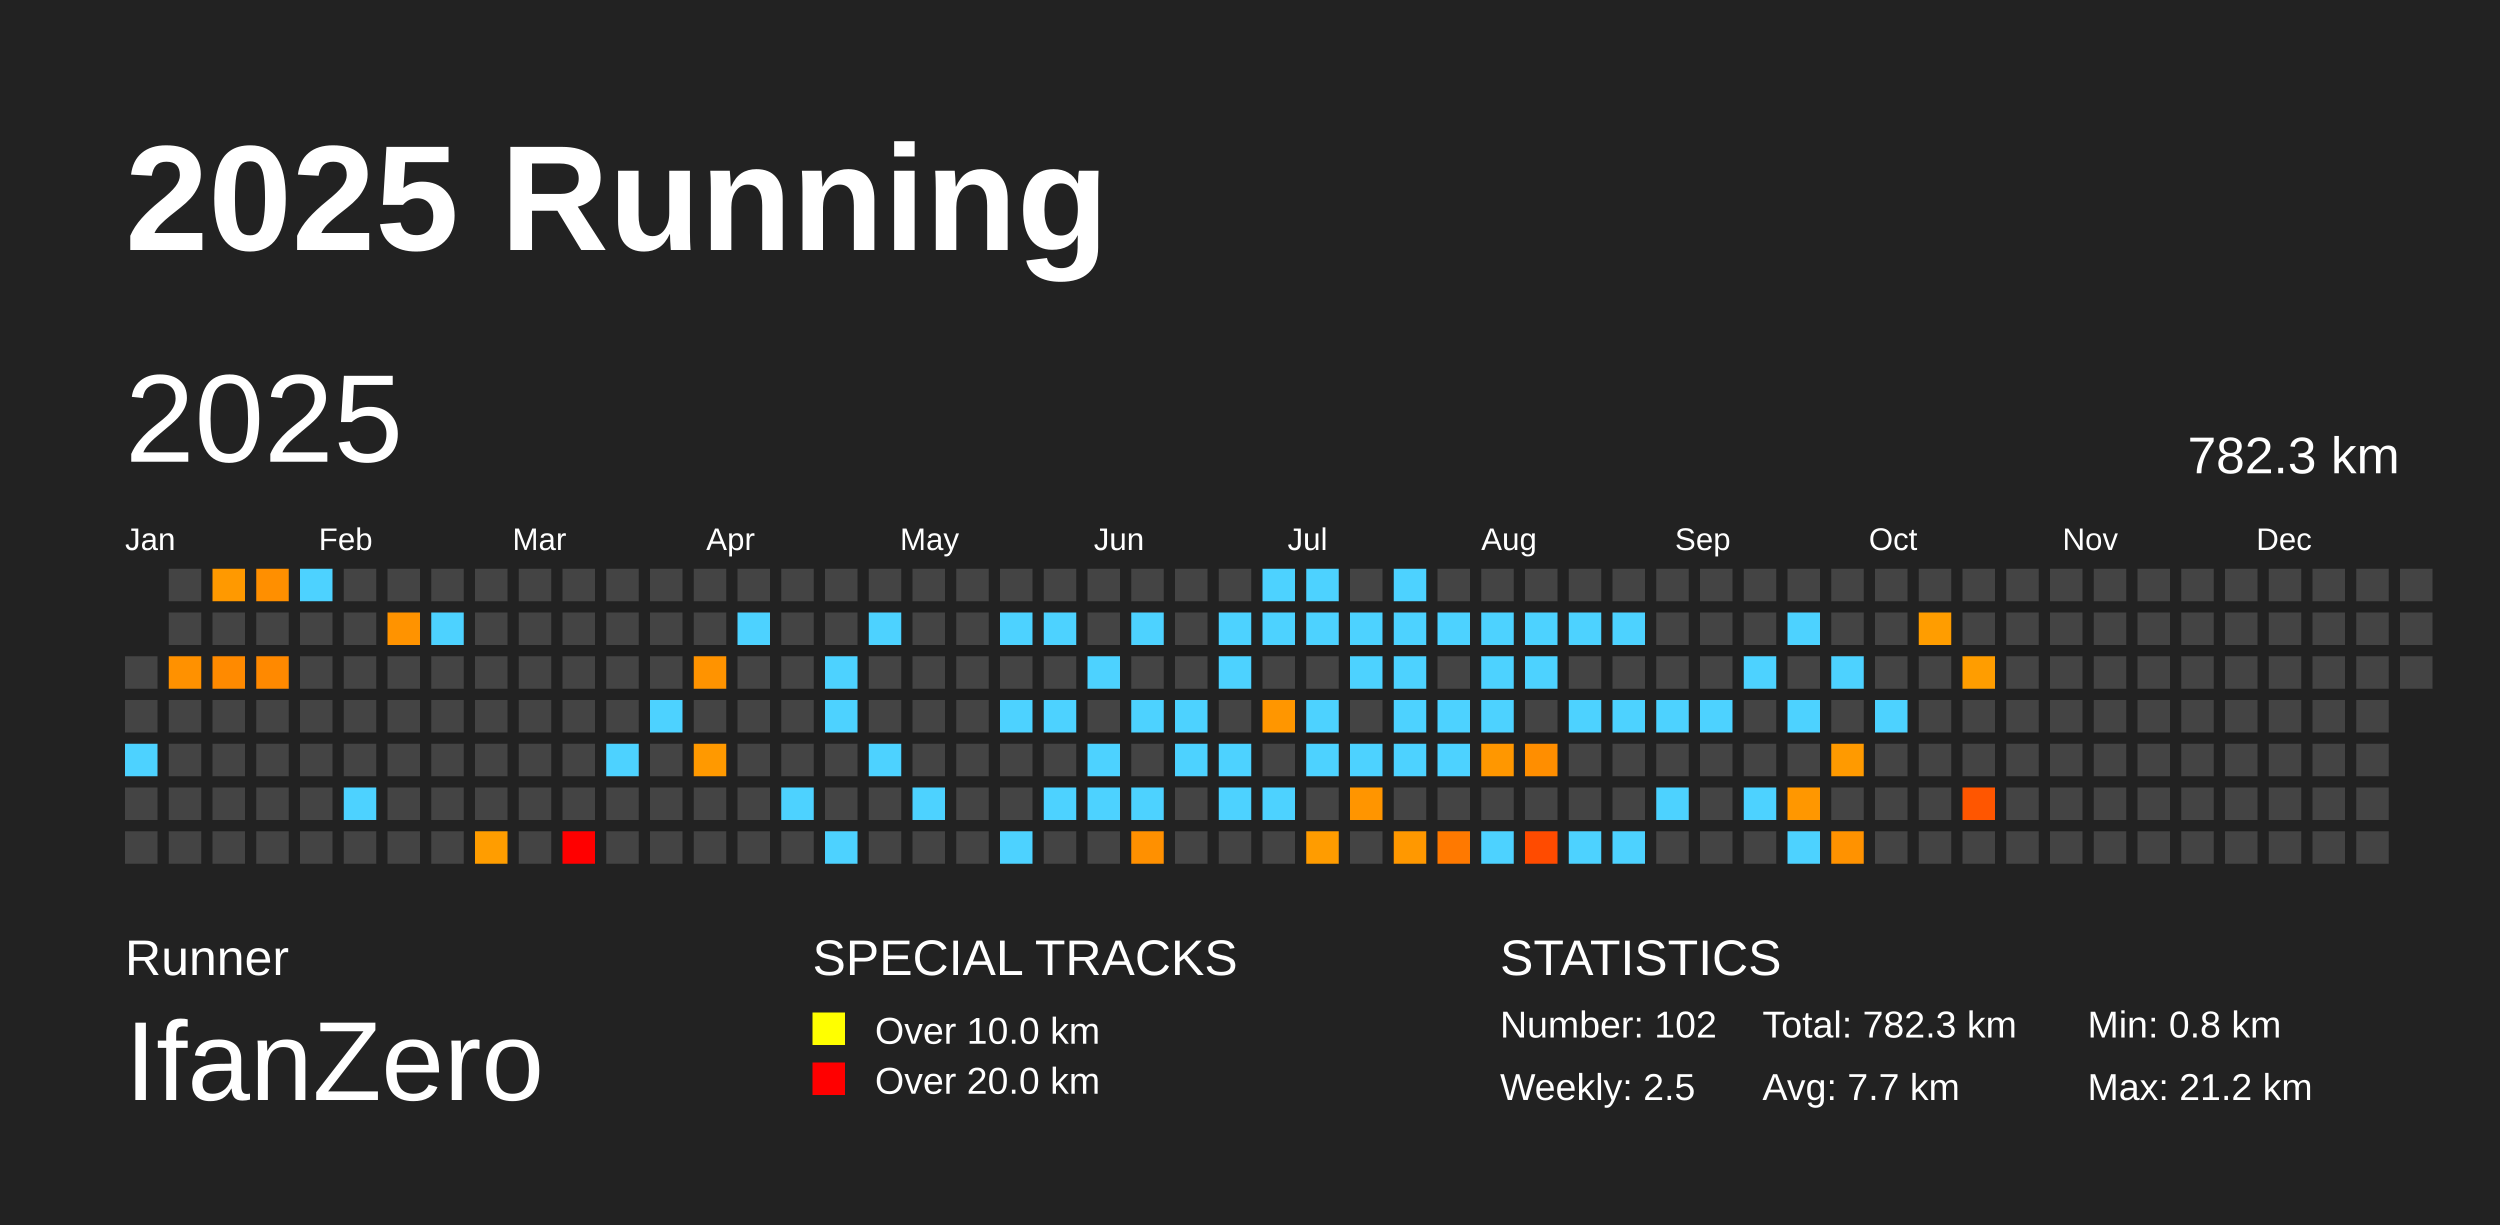
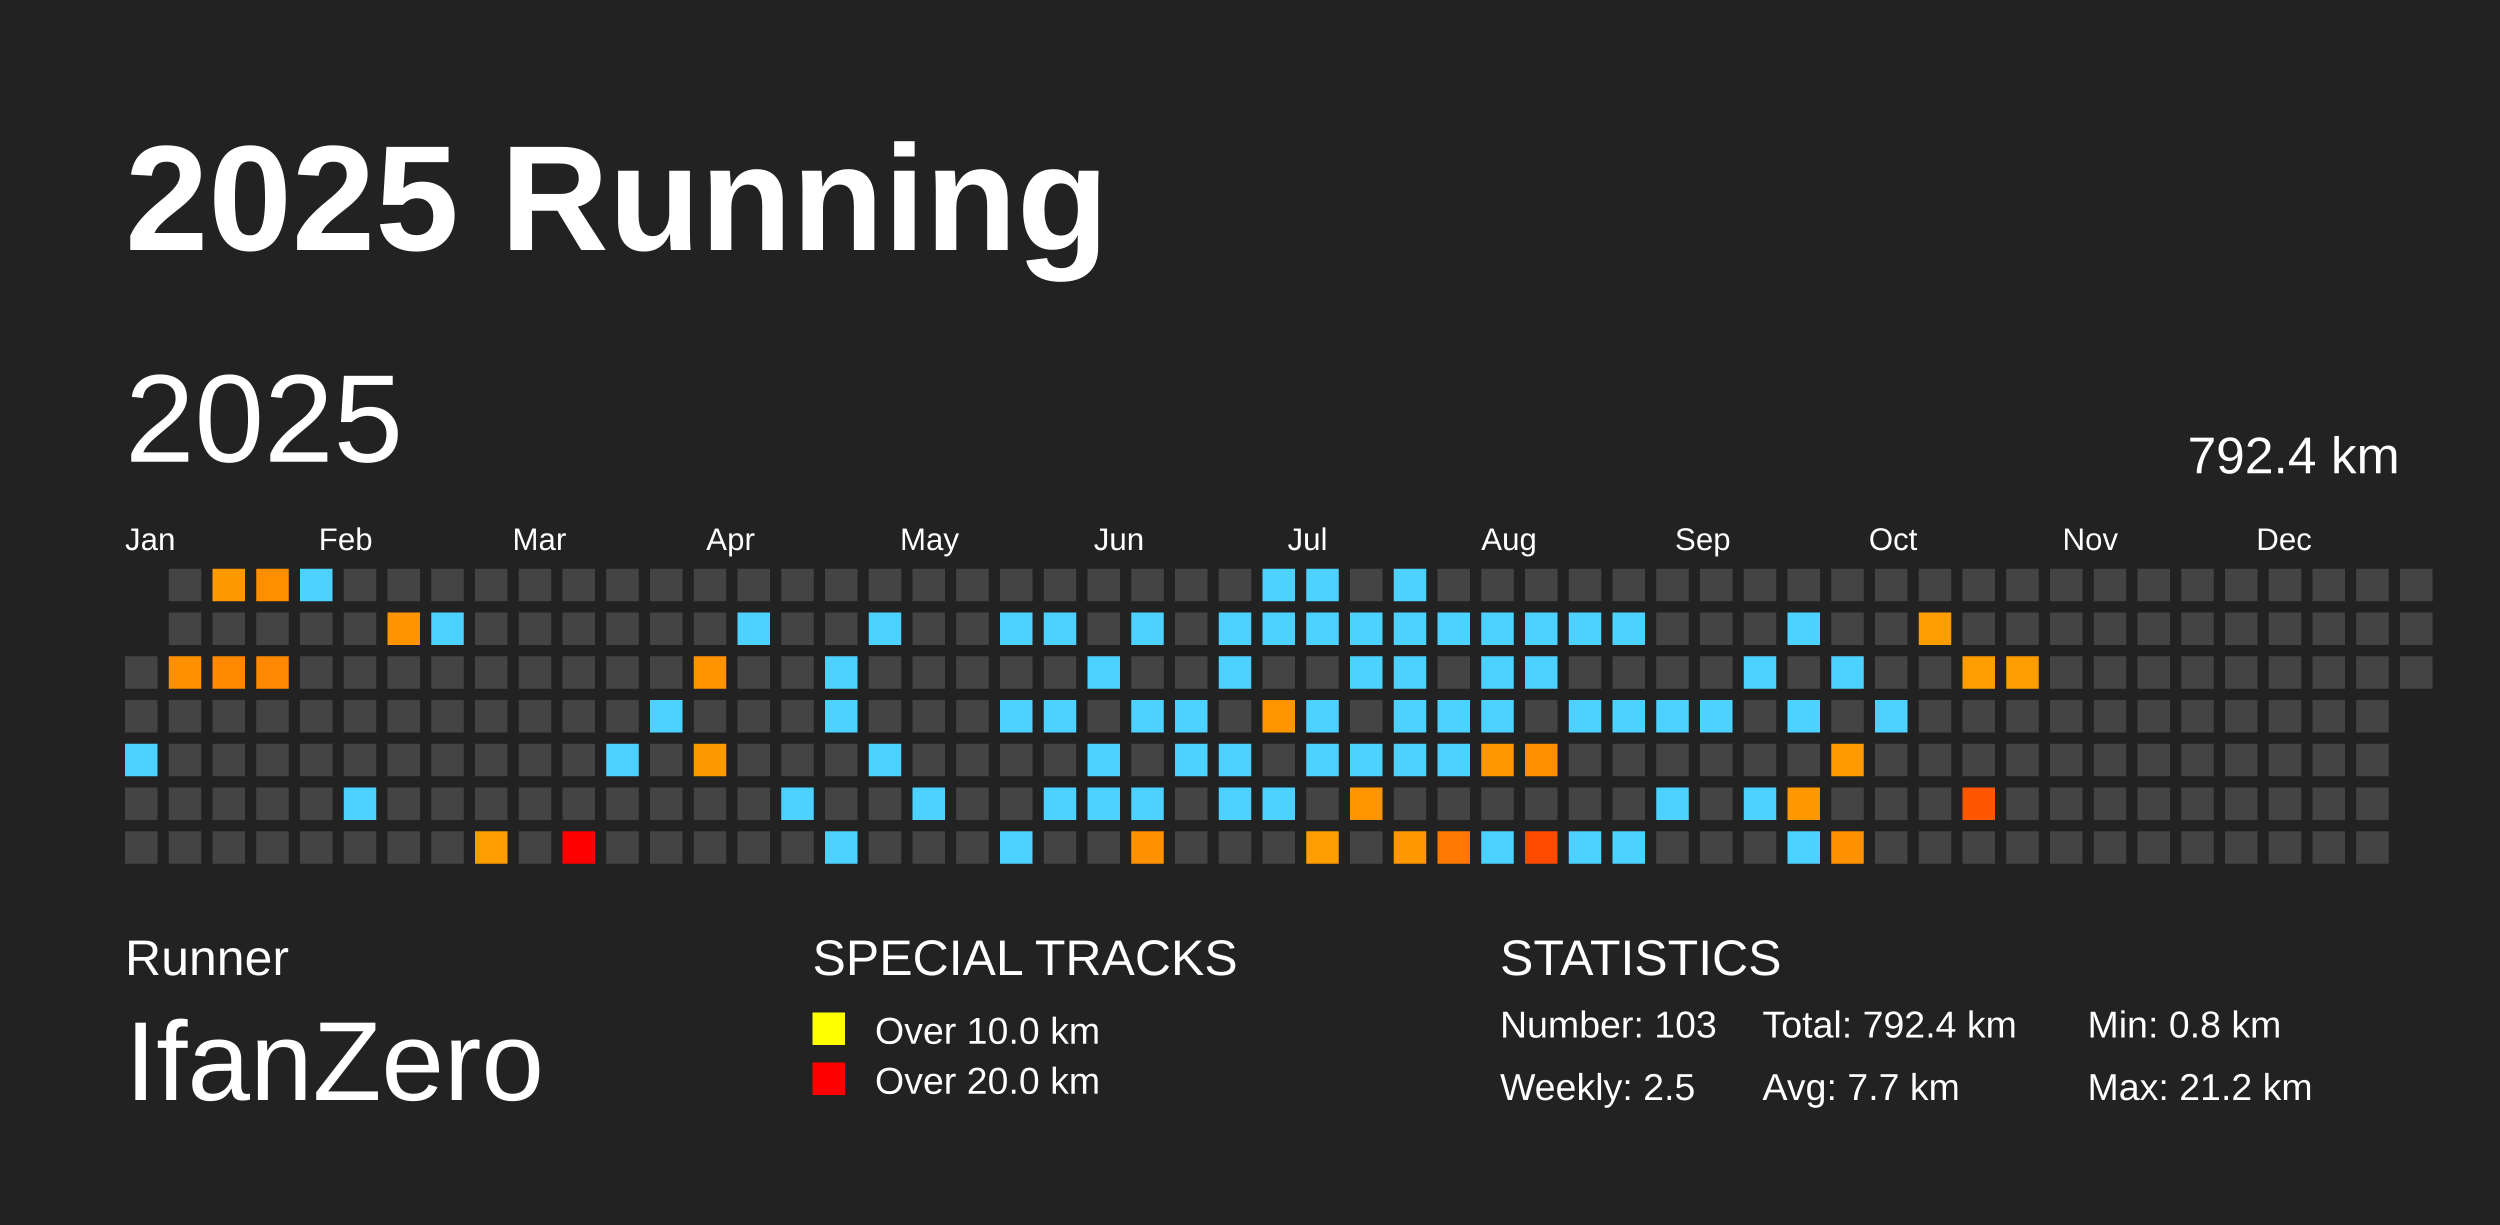
<svg xmlns="http://www.w3.org/2000/svg" baseProfile="full" height="98mm" version="1.1" viewBox="0,0,200,98" width="200mm">
  <defs />
  <rect fill="#222222" height="98" width="200" x="0" y="0" />
  <text fill="#FFFFFF" style="font-size:12px; font-family:Arial; font-weight:bold;" x="10" y="20">2025 Running</text>
  <text fill="#FFFFFF" style="font-size:4px; font-family:Arial" x="10" y="78">Runner</text>
  <text fill="#FFFFFF" style="font-size:9px; font-family:Arial" x="10" y="88">IfanZero</text>
  <text fill="#FFFFFF" style="font-size:4px; font-family:Arial" x="65" y="78">SPECIAL TRACKS</text>
  <rect fill="yellow" height="2.6" width="2.6" x="65" y="81" />
  <text fill="#FFFFFF" style="font-size:3px; font-family:Arial" x="70" y="83.5">Over 10.0 km</text>
  <rect fill="red" height="2.6" width="2.6" x="65" y="85" />
  <text fill="#FFFFFF" style="font-size:3px; font-family:Arial" x="70" y="87.5">Over 20.0 km</text>
  <text fill="#FFFFFF" style="font-size:4px; font-family:Arial" x="120" y="78">STATISTICS</text>
-   <text fill="#FFFFFF" style="font-size:3px; font-family:Arial" x="120" y="83">Number: 102</text>
+   <text fill="#FFFFFF" style="font-size:3px; font-family:Arial" x="120" y="83">Number: 103</text>
  <text fill="#FFFFFF" style="font-size:3px; font-family:Arial" x="120" y="88">Weekly: 2.5</text>
-   <text fill="#FFFFFF" style="font-size:3px; font-family:Arial" x="141" y="83">Total: 782.3 km</text>
+   <text fill="#FFFFFF" style="font-size:3px; font-family:Arial" x="141" y="83">Total: 792.4 km</text>
  <text fill="#FFFFFF" style="font-size:3px; font-family:Arial" x="141" y="88">Avg: 7.7 km</text>
  <text fill="#FFFFFF" style="font-size:3px; font-family:Arial" x="167" y="83">Min: 0.8 km</text>
  <text fill="#FFFFFF" style="font-size:3px; font-family:Arial" x="167" y="88">Max: 21.2 km</text>
  <text dominant-baseline="hanging" fill="#FFFFFF" style="font-size:10.0px; font-family:Arial;" x="10" y="30">2025</text>
-   <text dominant-baseline="hanging" fill="#FFFFFF" style="font-size:4.125px; font-family:Arial;" x="175" y="35">782.3 km</text>
+   <text dominant-baseline="hanging" fill="#FFFFFF" style="font-size:4.125px; font-family:Arial;" x="175" y="35">792.4 km</text>
  <text fill="#FFFFFF" style="font-size:2.5px; font-family:Arial" x="10.0" y="44">Jan</text>
  <text fill="#FFFFFF" style="font-size:2.5px; font-family:Arial" x="25.5" y="44">Feb</text>
  <text fill="#FFFFFF" style="font-size:2.5px; font-family:Arial" x="41.0" y="44">Mar</text>
  <text fill="#FFFFFF" style="font-size:2.5px; font-family:Arial" x="56.5" y="44">Apr</text>
  <text fill="#FFFFFF" style="font-size:2.5px; font-family:Arial" x="72.0" y="44">May</text>
  <text fill="#FFFFFF" style="font-size:2.5px; font-family:Arial" x="87.5" y="44">Jun</text>
  <text fill="#FFFFFF" style="font-size:2.5px; font-family:Arial" x="103.0" y="44">Jul</text>
  <text fill="#FFFFFF" style="font-size:2.5px; font-family:Arial" x="118.5" y="44">Aug</text>
  <text fill="#FFFFFF" style="font-size:2.5px; font-family:Arial" x="134.0" y="44">Sep</text>
  <text fill="#FFFFFF" style="font-size:2.5px; font-family:Arial" x="149.5" y="44">Oct</text>
  <text fill="#FFFFFF" style="font-size:2.5px; font-family:Arial" x="165.0" y="44">Nov</text>
  <text fill="#FFFFFF" style="font-size:2.5px; font-family:Arial" x="180.5" y="44">Dec</text>
  <rect fill="#444444" height="2.6" width="2.6" x="10.0" y="52.5" />
  <rect fill="#444444" height="2.6" width="2.6" x="10.0" y="56.0" />
  <rect fill="#4dd2ff" height="2.6" width="2.6" x="10.0" y="59.5" />
  <rect fill="#444444" height="2.6" width="2.6" x="10.0" y="63.0" />
  <rect fill="#444444" height="2.6" width="2.6" x="10.0" y="66.5" />
  <rect fill="#444444" height="2.6" width="2.6" x="13.5" y="45.5" />
  <rect fill="#444444" height="2.6" width="2.6" x="13.5" y="49.0" />
  <rect fill="#ff9100" height="2.6" width="2.6" x="13.5" y="52.5" />
  <rect fill="#444444" height="2.6" width="2.6" x="13.5" y="56.0" />
  <rect fill="#444444" height="2.6" width="2.6" x="13.5" y="59.5" />
  <rect fill="#444444" height="2.6" width="2.6" x="13.5" y="63.0" />
  <rect fill="#444444" height="2.6" width="2.6" x="13.5" y="66.5" />
  <rect fill="#ff9900" height="2.6" width="2.6" x="17.0" y="45.5" />
  <rect fill="#444444" height="2.6" width="2.6" x="17.0" y="49.0" />
  <rect fill="#ff8a00" height="2.6" width="2.6" x="17.0" y="52.5" />
  <rect fill="#444444" height="2.6" width="2.6" x="17.0" y="56.0" />
  <rect fill="#444444" height="2.6" width="2.6" x="17.0" y="59.5" />
  <rect fill="#444444" height="2.6" width="2.6" x="17.0" y="63.0" />
  <rect fill="#444444" height="2.6" width="2.6" x="17.0" y="66.5" />
  <rect fill="#ff8f00" height="2.6" width="2.6" x="20.5" y="45.5" />
  <rect fill="#444444" height="2.6" width="2.6" x="20.5" y="49.0" />
  <rect fill="#ff8900" height="2.6" width="2.6" x="20.5" y="52.5" />
  <rect fill="#444444" height="2.6" width="2.6" x="20.5" y="56.0" />
  <rect fill="#444444" height="2.6" width="2.6" x="20.5" y="59.5" />
  <rect fill="#444444" height="2.6" width="2.6" x="20.5" y="63.0" />
  <rect fill="#444444" height="2.6" width="2.6" x="20.5" y="66.5" />
  <rect fill="#4dd2ff" height="2.6" width="2.6" x="24.0" y="45.5" />
  <rect fill="#444444" height="2.6" width="2.6" x="24.0" y="49.0" />
  <rect fill="#444444" height="2.6" width="2.6" x="24.0" y="52.5" />
  <rect fill="#444444" height="2.6" width="2.6" x="24.0" y="56.0" />
  <rect fill="#444444" height="2.6" width="2.6" x="24.0" y="59.5" />
  <rect fill="#444444" height="2.6" width="2.6" x="24.0" y="63.0" />
  <rect fill="#444444" height="2.6" width="2.6" x="24.0" y="66.5" />
  <rect fill="#444444" height="2.6" width="2.6" x="27.5" y="45.5" />
  <rect fill="#444444" height="2.6" width="2.6" x="27.5" y="49.0" />
  <rect fill="#444444" height="2.6" width="2.6" x="27.5" y="52.5" />
  <rect fill="#444444" height="2.6" width="2.6" x="27.5" y="56.0" />
  <rect fill="#444444" height="2.6" width="2.6" x="27.5" y="59.5" />
  <rect fill="#4dd2ff" height="2.6" width="2.6" x="27.5" y="63.0" />
  <rect fill="#444444" height="2.6" width="2.6" x="27.5" y="66.5" />
  <rect fill="#444444" height="2.6" width="2.6" x="31.0" y="45.5" />
  <rect fill="#ff9300" height="2.6" width="2.6" x="31.0" y="49.0" />
  <rect fill="#444444" height="2.6" width="2.6" x="31.0" y="52.5" />
  <rect fill="#444444" height="2.6" width="2.6" x="31.0" y="56.0" />
  <rect fill="#444444" height="2.6" width="2.6" x="31.0" y="59.5" />
  <rect fill="#444444" height="2.6" width="2.6" x="31.0" y="63.0" />
  <rect fill="#444444" height="2.6" width="2.6" x="31.0" y="66.5" />
  <rect fill="#444444" height="2.6" width="2.6" x="34.5" y="45.5" />
  <rect fill="#4dd2ff" height="2.6" width="2.6" x="34.5" y="49.0" />
  <rect fill="#444444" height="2.6" width="2.6" x="34.5" y="52.5" />
  <rect fill="#444444" height="2.6" width="2.6" x="34.5" y="56.0" />
  <rect fill="#444444" height="2.6" width="2.6" x="34.5" y="59.5" />
  <rect fill="#444444" height="2.6" width="2.6" x="34.5" y="63.0" />
  <rect fill="#444444" height="2.6" width="2.6" x="34.5" y="66.5" />
  <rect fill="#444444" height="2.6" width="2.6" x="38.0" y="45.5" />
  <rect fill="#444444" height="2.6" width="2.6" x="38.0" y="49.0" />
  <rect fill="#444444" height="2.6" width="2.6" x="38.0" y="52.5" />
  <rect fill="#444444" height="2.6" width="2.6" x="38.0" y="56.0" />
  <rect fill="#444444" height="2.6" width="2.6" x="38.0" y="59.5" />
  <rect fill="#444444" height="2.6" width="2.6" x="38.0" y="63.0" />
  <rect fill="#ff9d00" height="2.6" width="2.6" x="38.0" y="66.5" />
  <rect fill="#444444" height="2.6" width="2.6" x="41.5" y="45.5" />
  <rect fill="#444444" height="2.6" width="2.6" x="41.5" y="49.0" />
  <rect fill="#444444" height="2.6" width="2.6" x="41.5" y="52.5" />
  <rect fill="#444444" height="2.6" width="2.6" x="41.5" y="56.0" />
  <rect fill="#444444" height="2.6" width="2.6" x="41.5" y="59.5" />
  <rect fill="#444444" height="2.6" width="2.6" x="41.5" y="63.0" />
  <rect fill="#444444" height="2.6" width="2.6" x="41.5" y="66.5" />
  <rect fill="#444444" height="2.6" width="2.6" x="45.0" y="45.5" />
  <rect fill="#444444" height="2.6" width="2.6" x="45.0" y="49.0" />
  <rect fill="#444444" height="2.6" width="2.6" x="45.0" y="52.5" />
  <rect fill="#444444" height="2.6" width="2.6" x="45.0" y="56.0" />
  <rect fill="#444444" height="2.6" width="2.6" x="45.0" y="59.5" />
  <rect fill="#444444" height="2.6" width="2.6" x="45.0" y="63.0" />
  <rect fill="red" height="2.6" width="2.6" x="45.0" y="66.5" />
  <rect fill="#444444" height="2.6" width="2.6" x="48.5" y="45.5" />
  <rect fill="#444444" height="2.6" width="2.6" x="48.5" y="49.0" />
  <rect fill="#444444" height="2.6" width="2.6" x="48.5" y="52.5" />
  <rect fill="#444444" height="2.6" width="2.6" x="48.5" y="56.0" />
  <rect fill="#4dd2ff" height="2.6" width="2.6" x="48.5" y="59.5" />
  <rect fill="#444444" height="2.6" width="2.6" x="48.5" y="63.0" />
  <rect fill="#444444" height="2.6" width="2.6" x="48.5" y="66.5" />
  <rect fill="#444444" height="2.6" width="2.6" x="52.0" y="45.5" />
  <rect fill="#444444" height="2.6" width="2.6" x="52.0" y="49.0" />
  <rect fill="#444444" height="2.6" width="2.6" x="52.0" y="52.5" />
  <rect fill="#4dd2ff" height="2.6" width="2.6" x="52.0" y="56.0" />
  <rect fill="#444444" height="2.6" width="2.6" x="52.0" y="59.5" />
  <rect fill="#444444" height="2.6" width="2.6" x="52.0" y="63.0" />
  <rect fill="#444444" height="2.6" width="2.6" x="52.0" y="66.5" />
  <rect fill="#444444" height="2.6" width="2.6" x="55.5" y="45.5" />
  <rect fill="#444444" height="2.6" width="2.6" x="55.5" y="49.0" />
  <rect fill="#ff9300" height="2.6" width="2.6" x="55.5" y="52.5" />
  <rect fill="#444444" height="2.6" width="2.6" x="55.5" y="56.0" />
  <rect fill="#ff9900" height="2.6" width="2.6" x="55.5" y="59.5" />
  <rect fill="#444444" height="2.6" width="2.6" x="55.5" y="63.0" />
  <rect fill="#444444" height="2.6" width="2.6" x="55.5" y="66.5" />
  <rect fill="#444444" height="2.6" width="2.6" x="59.0" y="45.5" />
  <rect fill="#4dd2ff" height="2.6" width="2.6" x="59.0" y="49.0" />
  <rect fill="#444444" height="2.6" width="2.6" x="59.0" y="52.5" />
  <rect fill="#444444" height="2.6" width="2.6" x="59.0" y="56.0" />
  <rect fill="#444444" height="2.6" width="2.6" x="59.0" y="59.5" />
  <rect fill="#444444" height="2.6" width="2.6" x="59.0" y="63.0" />
  <rect fill="#444444" height="2.6" width="2.6" x="59.0" y="66.5" />
  <rect fill="#444444" height="2.6" width="2.6" x="62.5" y="45.5" />
  <rect fill="#444444" height="2.6" width="2.6" x="62.5" y="49.0" />
  <rect fill="#444444" height="2.6" width="2.6" x="62.5" y="52.5" />
  <rect fill="#444444" height="2.6" width="2.6" x="62.5" y="56.0" />
  <rect fill="#444444" height="2.6" width="2.6" x="62.5" y="59.5" />
  <rect fill="#4dd2ff" height="2.6" width="2.6" x="62.5" y="63.0" />
  <rect fill="#444444" height="2.6" width="2.6" x="62.5" y="66.5" />
  <rect fill="#444444" height="2.6" width="2.6" x="66.0" y="45.5" />
  <rect fill="#444444" height="2.6" width="2.6" x="66.0" y="49.0" />
  <rect fill="#4dd2ff" height="2.6" width="2.6" x="66.0" y="52.5" />
  <rect fill="#4dd2ff" height="2.6" width="2.6" x="66.0" y="56.0" />
  <rect fill="#444444" height="2.6" width="2.6" x="66.0" y="59.5" />
  <rect fill="#444444" height="2.6" width="2.6" x="66.0" y="63.0" />
  <rect fill="#4dd2ff" height="2.6" width="2.6" x="66.0" y="66.5" />
  <rect fill="#444444" height="2.6" width="2.6" x="69.5" y="45.5" />
  <rect fill="#4dd2ff" height="2.6" width="2.6" x="69.5" y="49.0" />
  <rect fill="#444444" height="2.6" width="2.6" x="69.5" y="52.5" />
  <rect fill="#444444" height="2.6" width="2.6" x="69.5" y="56.0" />
  <rect fill="#4dd2ff" height="2.6" width="2.6" x="69.5" y="59.5" />
  <rect fill="#444444" height="2.6" width="2.6" x="69.5" y="63.0" />
  <rect fill="#444444" height="2.6" width="2.6" x="69.5" y="66.5" />
  <rect fill="#444444" height="2.6" width="2.6" x="73.0" y="45.5" />
  <rect fill="#444444" height="2.6" width="2.6" x="73.0" y="49.0" />
  <rect fill="#444444" height="2.6" width="2.6" x="73.0" y="52.5" />
  <rect fill="#444444" height="2.6" width="2.6" x="73.0" y="56.0" />
  <rect fill="#444444" height="2.6" width="2.6" x="73.0" y="59.5" />
  <rect fill="#4dd2ff" height="2.6" width="2.6" x="73.0" y="63.0" />
  <rect fill="#444444" height="2.6" width="2.6" x="73.0" y="66.5" />
  <rect fill="#444444" height="2.6" width="2.6" x="76.5" y="45.5" />
  <rect fill="#444444" height="2.6" width="2.6" x="76.5" y="49.0" />
  <rect fill="#444444" height="2.6" width="2.6" x="76.5" y="52.5" />
  <rect fill="#444444" height="2.6" width="2.6" x="76.5" y="56.0" />
  <rect fill="#444444" height="2.6" width="2.6" x="76.5" y="59.5" />
  <rect fill="#444444" height="2.6" width="2.6" x="76.5" y="63.0" />
  <rect fill="#444444" height="2.6" width="2.6" x="76.5" y="66.5" />
  <rect fill="#444444" height="2.6" width="2.6" x="80.0" y="45.5" />
  <rect fill="#4dd2ff" height="2.6" width="2.6" x="80.0" y="49.0" />
  <rect fill="#444444" height="2.6" width="2.6" x="80.0" y="52.5" />
  <rect fill="#4dd2ff" height="2.6" width="2.6" x="80.0" y="56.0" />
  <rect fill="#444444" height="2.6" width="2.6" x="80.0" y="59.5" />
  <rect fill="#444444" height="2.6" width="2.6" x="80.0" y="63.0" />
  <rect fill="#4dd2ff" height="2.6" width="2.6" x="80.0" y="66.5" />
  <rect fill="#444444" height="2.6" width="2.6" x="83.5" y="45.5" />
  <rect fill="#4dd2ff" height="2.6" width="2.6" x="83.5" y="49.0" />
  <rect fill="#444444" height="2.6" width="2.6" x="83.5" y="52.5" />
  <rect fill="#4dd2ff" height="2.6" width="2.6" x="83.5" y="56.0" />
  <rect fill="#444444" height="2.6" width="2.6" x="83.5" y="59.5" />
  <rect fill="#4dd2ff" height="2.6" width="2.6" x="83.5" y="63.0" />
  <rect fill="#444444" height="2.6" width="2.6" x="83.5" y="66.5" />
  <rect fill="#444444" height="2.6" width="2.6" x="87.0" y="45.5" />
  <rect fill="#444444" height="2.6" width="2.6" x="87.0" y="49.0" />
  <rect fill="#4dd2ff" height="2.6" width="2.6" x="87.0" y="52.5" />
  <rect fill="#444444" height="2.6" width="2.6" x="87.0" y="56.0" />
  <rect fill="#4dd2ff" height="2.6" width="2.6" x="87.0" y="59.5" />
  <rect fill="#4dd2ff" height="2.6" width="2.6" x="87.0" y="63.0" />
  <rect fill="#444444" height="2.6" width="2.6" x="87.0" y="66.5" />
  <rect fill="#444444" height="2.6" width="2.6" x="90.5" y="45.5" />
  <rect fill="#4dd2ff" height="2.6" width="2.6" x="90.5" y="49.0" />
  <rect fill="#444444" height="2.6" width="2.6" x="90.5" y="52.5" />
  <rect fill="#4dd2ff" height="2.6" width="2.6" x="90.5" y="56.0" />
  <rect fill="#444444" height="2.6" width="2.6" x="90.5" y="59.5" />
  <rect fill="#4dd2ff" height="2.6" width="2.6" x="90.5" y="63.0" />
  <rect fill="#ff9000" height="2.6" width="2.6" x="90.5" y="66.5" />
  <rect fill="#444444" height="2.6" width="2.6" x="94.0" y="45.5" />
  <rect fill="#444444" height="2.6" width="2.6" x="94.0" y="49.0" />
  <rect fill="#444444" height="2.6" width="2.6" x="94.0" y="52.5" />
  <rect fill="#4dd2ff" height="2.6" width="2.6" x="94.0" y="56.0" />
  <rect fill="#4dd2ff" height="2.6" width="2.6" x="94.0" y="59.5" />
  <rect fill="#444444" height="2.6" width="2.6" x="94.0" y="63.0" />
  <rect fill="#444444" height="2.6" width="2.6" x="94.0" y="66.5" />
  <rect fill="#444444" height="2.6" width="2.6" x="97.5" y="45.5" />
  <rect fill="#4dd2ff" height="2.6" width="2.6" x="97.5" y="49.0" />
  <rect fill="#4dd2ff" height="2.6" width="2.6" x="97.5" y="52.5" />
  <rect fill="#444444" height="2.6" width="2.6" x="97.5" y="56.0" />
  <rect fill="#4dd2ff" height="2.6" width="2.6" x="97.5" y="59.5" />
  <rect fill="#4dd2ff" height="2.6" width="2.6" x="97.5" y="63.0" />
  <rect fill="#444444" height="2.6" width="2.6" x="97.5" y="66.5" />
  <rect fill="#4dd2ff" height="2.6" width="2.6" x="101.0" y="45.5" />
  <rect fill="#4dd2ff" height="2.6" width="2.6" x="101.0" y="49.0" />
  <rect fill="#444444" height="2.6" width="2.6" x="101.0" y="52.5" />
  <rect fill="#ff9600" height="2.6" width="2.6" x="101.0" y="56.0" />
  <rect fill="#444444" height="2.6" width="2.6" x="101.0" y="59.5" />
  <rect fill="#4dd2ff" height="2.6" width="2.6" x="101.0" y="63.0" />
  <rect fill="#444444" height="2.6" width="2.6" x="101.0" y="66.5" />
  <rect fill="#4dd2ff" height="2.6" width="2.6" x="104.5" y="45.5" />
  <rect fill="#4dd2ff" height="2.6" width="2.6" x="104.5" y="49.0" />
  <rect fill="#444444" height="2.6" width="2.6" x="104.5" y="52.5" />
  <rect fill="#4dd2ff" height="2.6" width="2.6" x="104.5" y="56.0" />
  <rect fill="#4dd2ff" height="2.6" width="2.6" x="104.5" y="59.5" />
  <rect fill="#444444" height="2.6" width="2.6" x="104.5" y="63.0" />
  <rect fill="#ff9c00" height="2.6" width="2.6" x="104.5" y="66.5" />
  <rect fill="#444444" height="2.6" width="2.6" x="108.0" y="45.5" />
  <rect fill="#4dd2ff" height="2.6" width="2.6" x="108.0" y="49.0" />
  <rect fill="#4dd2ff" height="2.6" width="2.6" x="108.0" y="52.5" />
  <rect fill="#444444" height="2.6" width="2.6" x="108.0" y="56.0" />
  <rect fill="#4dd2ff" height="2.6" width="2.6" x="108.0" y="59.5" />
  <rect fill="#ff9500" height="2.6" width="2.6" x="108.0" y="63.0" />
  <rect fill="#444444" height="2.6" width="2.6" x="108.0" y="66.5" />
  <rect fill="#4dd2ff" height="2.6" width="2.6" x="111.5" y="45.5" />
  <rect fill="#4dd2ff" height="2.6" width="2.6" x="111.5" y="49.0" />
  <rect fill="#4dd2ff" height="2.6" width="2.6" x="111.5" y="52.5" />
  <rect fill="#4dd2ff" height="2.6" width="2.6" x="111.5" y="56.0" />
  <rect fill="#4dd2ff" height="2.6" width="2.6" x="111.5" y="59.5" />
  <rect fill="#444444" height="2.6" width="2.6" x="111.5" y="63.0" />
  <rect fill="#ff9800" height="2.6" width="2.6" x="111.5" y="66.5" />
  <rect fill="#444444" height="2.6" width="2.6" x="115.0" y="45.5" />
  <rect fill="#4dd2ff" height="2.6" width="2.6" x="115.0" y="49.0" />
  <rect fill="#444444" height="2.6" width="2.6" x="115.0" y="52.5" />
  <rect fill="#4dd2ff" height="2.6" width="2.6" x="115.0" y="56.0" />
  <rect fill="#4dd2ff" height="2.6" width="2.6" x="115.0" y="59.5" />
  <rect fill="#444444" height="2.6" width="2.6" x="115.0" y="63.0" />
  <rect fill="#ff7900" height="2.6" width="2.6" x="115.0" y="66.5" />
  <rect fill="#444444" height="2.6" width="2.6" x="118.5" y="45.5" />
  <rect fill="#4dd2ff" height="2.6" width="2.6" x="118.5" y="49.0" />
  <rect fill="#4dd2ff" height="2.6" width="2.6" x="118.5" y="52.5" />
  <rect fill="#4dd2ff" height="2.6" width="2.6" x="118.5" y="56.0" />
  <rect fill="#ff9700" height="2.6" width="2.6" x="118.5" y="59.5" />
  <rect fill="#444444" height="2.6" width="2.6" x="118.5" y="63.0" />
  <rect fill="#4dd2ff" height="2.6" width="2.6" x="118.5" y="66.5" />
  <rect fill="#444444" height="2.6" width="2.6" x="122.0" y="45.5" />
  <rect fill="#4dd2ff" height="2.6" width="2.6" x="122.0" y="49.0" />
  <rect fill="#4dd2ff" height="2.6" width="2.6" x="122.0" y="52.5" />
  <rect fill="#444444" height="2.6" width="2.6" x="122.0" y="56.0" />
  <rect fill="#ff8e00" height="2.6" width="2.6" x="122.0" y="59.5" />
  <rect fill="#444444" height="2.6" width="2.6" x="122.0" y="63.0" />
  <rect fill="#ff4b00" height="2.6" width="2.6" x="122.0" y="66.5" />
  <rect fill="#444444" height="2.6" width="2.6" x="125.5" y="45.5" />
  <rect fill="#4dd2ff" height="2.6" width="2.6" x="125.5" y="49.0" />
  <rect fill="#444444" height="2.6" width="2.6" x="125.5" y="52.5" />
  <rect fill="#4dd2ff" height="2.6" width="2.6" x="125.5" y="56.0" />
  <rect fill="#444444" height="2.6" width="2.6" x="125.5" y="59.5" />
  <rect fill="#444444" height="2.6" width="2.6" x="125.5" y="63.0" />
  <rect fill="#4dd2ff" height="2.6" width="2.6" x="125.5" y="66.5" />
  <rect fill="#444444" height="2.6" width="2.6" x="129.0" y="45.5" />
  <rect fill="#4dd2ff" height="2.6" width="2.6" x="129.0" y="49.0" />
  <rect fill="#444444" height="2.6" width="2.6" x="129.0" y="52.5" />
  <rect fill="#4dd2ff" height="2.6" width="2.6" x="129.0" y="56.0" />
  <rect fill="#444444" height="2.6" width="2.6" x="129.0" y="59.5" />
  <rect fill="#444444" height="2.6" width="2.6" x="129.0" y="63.0" />
  <rect fill="#4dd2ff" height="2.6" width="2.6" x="129.0" y="66.5" />
  <rect fill="#444444" height="2.6" width="2.6" x="132.5" y="45.5" />
  <rect fill="#444444" height="2.6" width="2.6" x="132.5" y="49.0" />
  <rect fill="#444444" height="2.6" width="2.6" x="132.5" y="52.5" />
  <rect fill="#4dd2ff" height="2.6" width="2.6" x="132.5" y="56.0" />
  <rect fill="#444444" height="2.6" width="2.6" x="132.5" y="59.5" />
  <rect fill="#4dd2ff" height="2.6" width="2.6" x="132.5" y="63.0" />
  <rect fill="#444444" height="2.6" width="2.6" x="132.5" y="66.5" />
  <rect fill="#444444" height="2.6" width="2.6" x="136.0" y="45.5" />
  <rect fill="#444444" height="2.6" width="2.6" x="136.0" y="49.0" />
  <rect fill="#444444" height="2.6" width="2.6" x="136.0" y="52.5" />
  <rect fill="#4dd2ff" height="2.6" width="2.6" x="136.0" y="56.0" />
  <rect fill="#444444" height="2.6" width="2.6" x="136.0" y="59.5" />
  <rect fill="#444444" height="2.6" width="2.6" x="136.0" y="63.0" />
  <rect fill="#444444" height="2.6" width="2.6" x="136.0" y="66.5" />
  <rect fill="#444444" height="2.6" width="2.6" x="139.5" y="45.5" />
  <rect fill="#444444" height="2.6" width="2.6" x="139.5" y="49.0" />
  <rect fill="#4dd2ff" height="2.6" width="2.6" x="139.5" y="52.5" />
  <rect fill="#444444" height="2.6" width="2.6" x="139.5" y="56.0" />
  <rect fill="#444444" height="2.6" width="2.6" x="139.5" y="59.5" />
  <rect fill="#4dd2ff" height="2.6" width="2.6" x="139.5" y="63.0" />
  <rect fill="#444444" height="2.6" width="2.6" x="139.5" y="66.5" />
  <rect fill="#444444" height="2.6" width="2.6" x="143.0" y="45.5" />
  <rect fill="#4dd2ff" height="2.6" width="2.6" x="143.0" y="49.0" />
  <rect fill="#444444" height="2.6" width="2.6" x="143.0" y="52.5" />
  <rect fill="#4dd2ff" height="2.6" width="2.6" x="143.0" y="56.0" />
  <rect fill="#444444" height="2.6" width="2.6" x="143.0" y="59.5" />
  <rect fill="#ff9700" height="2.6" width="2.6" x="143.0" y="63.0" />
  <rect fill="#4dd2ff" height="2.6" width="2.6" x="143.0" y="66.5" />
  <rect fill="#444444" height="2.6" width="2.6" x="146.5" y="45.5" />
  <rect fill="#444444" height="2.6" width="2.6" x="146.5" y="49.0" />
  <rect fill="#4dd2ff" height="2.6" width="2.6" x="146.5" y="52.5" />
  <rect fill="#444444" height="2.6" width="2.6" x="146.5" y="56.0" />
  <rect fill="#ff9a00" height="2.6" width="2.6" x="146.5" y="59.5" />
  <rect fill="#444444" height="2.6" width="2.6" x="146.5" y="63.0" />
  <rect fill="#ff9200" height="2.6" width="2.6" x="146.5" y="66.5" />
  <rect fill="#444444" height="2.6" width="2.6" x="150.0" y="45.5" />
  <rect fill="#444444" height="2.6" width="2.6" x="150.0" y="49.0" />
  <rect fill="#444444" height="2.6" width="2.6" x="150.0" y="52.5" />
  <rect fill="#4dd2ff" height="2.6" width="2.6" x="150.0" y="56.0" />
  <rect fill="#444444" height="2.6" width="2.6" x="150.0" y="59.5" />
  <rect fill="#444444" height="2.6" width="2.6" x="150.0" y="63.0" />
  <rect fill="#444444" height="2.6" width="2.6" x="150.0" y="66.5" />
  <rect fill="#444444" height="2.6" width="2.6" x="153.5" y="45.5" />
  <rect fill="#ff9d00" height="2.6" width="2.6" x="153.5" y="49.0" />
  <rect fill="#444444" height="2.6" width="2.6" x="153.5" y="52.5" />
  <rect fill="#444444" height="2.6" width="2.6" x="153.5" y="56.0" />
  <rect fill="#444444" height="2.6" width="2.6" x="153.5" y="59.5" />
  <rect fill="#444444" height="2.6" width="2.6" x="153.5" y="63.0" />
  <rect fill="#444444" height="2.6" width="2.6" x="153.5" y="66.5" />
  <rect fill="#444444" height="2.6" width="2.6" x="157.0" y="45.5" />
  <rect fill="#444444" height="2.6" width="2.6" x="157.0" y="49.0" />
  <rect fill="#ff9d00" height="2.6" width="2.6" x="157.0" y="52.5" />
  <rect fill="#444444" height="2.6" width="2.6" x="157.0" y="56.0" />
  <rect fill="#444444" height="2.6" width="2.6" x="157.0" y="59.5" />
  <rect fill="#ff5600" height="2.6" width="2.6" x="157.0" y="63.0" />
  <rect fill="#444444" height="2.6" width="2.6" x="157.0" y="66.5" />
  <rect fill="#444444" height="2.6" width="2.6" x="160.5" y="45.5" />
  <rect fill="#444444" height="2.6" width="2.6" x="160.5" y="49.0" />
-   <rect fill="#444444" height="2.6" width="2.6" x="160.5" y="52.5" />
+   <rect fill="#ff9c00" height="2.6" width="2.6" x="160.5" y="52.5" />
  <rect fill="#444444" height="2.6" width="2.6" x="160.5" y="56.0" />
  <rect fill="#444444" height="2.6" width="2.6" x="160.5" y="59.5" />
  <rect fill="#444444" height="2.6" width="2.6" x="160.5" y="63.0" />
  <rect fill="#444444" height="2.6" width="2.6" x="160.5" y="66.5" />
  <rect fill="#444444" height="2.6" width="2.6" x="164.0" y="45.5" />
  <rect fill="#444444" height="2.6" width="2.6" x="164.0" y="49.0" />
  <rect fill="#444444" height="2.6" width="2.6" x="164.0" y="52.5" />
  <rect fill="#444444" height="2.6" width="2.6" x="164.0" y="56.0" />
  <rect fill="#444444" height="2.6" width="2.6" x="164.0" y="59.5" />
  <rect fill="#444444" height="2.6" width="2.6" x="164.0" y="63.0" />
  <rect fill="#444444" height="2.6" width="2.6" x="164.0" y="66.5" />
  <rect fill="#444444" height="2.6" width="2.6" x="167.5" y="45.5" />
  <rect fill="#444444" height="2.6" width="2.6" x="167.5" y="49.0" />
  <rect fill="#444444" height="2.6" width="2.6" x="167.5" y="52.5" />
  <rect fill="#444444" height="2.6" width="2.6" x="167.5" y="56.0" />
  <rect fill="#444444" height="2.6" width="2.6" x="167.5" y="59.5" />
  <rect fill="#444444" height="2.6" width="2.6" x="167.5" y="63.0" />
  <rect fill="#444444" height="2.6" width="2.6" x="167.5" y="66.5" />
  <rect fill="#444444" height="2.6" width="2.6" x="171.0" y="45.5" />
  <rect fill="#444444" height="2.6" width="2.6" x="171.0" y="49.0" />
  <rect fill="#444444" height="2.6" width="2.6" x="171.0" y="52.5" />
  <rect fill="#444444" height="2.6" width="2.6" x="171.0" y="56.0" />
  <rect fill="#444444" height="2.6" width="2.6" x="171.0" y="59.5" />
  <rect fill="#444444" height="2.6" width="2.6" x="171.0" y="63.0" />
  <rect fill="#444444" height="2.6" width="2.6" x="171.0" y="66.5" />
  <rect fill="#444444" height="2.6" width="2.6" x="174.5" y="45.5" />
  <rect fill="#444444" height="2.6" width="2.6" x="174.5" y="49.0" />
  <rect fill="#444444" height="2.6" width="2.6" x="174.5" y="52.5" />
  <rect fill="#444444" height="2.6" width="2.6" x="174.5" y="56.0" />
  <rect fill="#444444" height="2.6" width="2.6" x="174.5" y="59.5" />
  <rect fill="#444444" height="2.6" width="2.6" x="174.5" y="63.0" />
  <rect fill="#444444" height="2.6" width="2.6" x="174.5" y="66.5" />
  <rect fill="#444444" height="2.6" width="2.6" x="178.0" y="45.5" />
  <rect fill="#444444" height="2.6" width="2.6" x="178.0" y="49.0" />
  <rect fill="#444444" height="2.6" width="2.6" x="178.0" y="52.5" />
  <rect fill="#444444" height="2.6" width="2.6" x="178.0" y="56.0" />
  <rect fill="#444444" height="2.6" width="2.6" x="178.0" y="59.5" />
  <rect fill="#444444" height="2.6" width="2.6" x="178.0" y="63.0" />
  <rect fill="#444444" height="2.6" width="2.6" x="178.0" y="66.5" />
  <rect fill="#444444" height="2.6" width="2.6" x="181.5" y="45.5" />
  <rect fill="#444444" height="2.6" width="2.6" x="181.5" y="49.0" />
  <rect fill="#444444" height="2.6" width="2.6" x="181.5" y="52.5" />
  <rect fill="#444444" height="2.6" width="2.6" x="181.5" y="56.0" />
  <rect fill="#444444" height="2.6" width="2.6" x="181.5" y="59.5" />
  <rect fill="#444444" height="2.6" width="2.6" x="181.5" y="63.0" />
  <rect fill="#444444" height="2.6" width="2.6" x="181.5" y="66.5" />
  <rect fill="#444444" height="2.6" width="2.6" x="185.0" y="45.5" />
  <rect fill="#444444" height="2.6" width="2.6" x="185.0" y="49.0" />
  <rect fill="#444444" height="2.6" width="2.6" x="185.0" y="52.5" />
  <rect fill="#444444" height="2.6" width="2.6" x="185.0" y="56.0" />
  <rect fill="#444444" height="2.6" width="2.6" x="185.0" y="59.5" />
  <rect fill="#444444" height="2.6" width="2.6" x="185.0" y="63.0" />
  <rect fill="#444444" height="2.6" width="2.6" x="185.0" y="66.5" />
  <rect fill="#444444" height="2.6" width="2.6" x="188.5" y="45.5" />
  <rect fill="#444444" height="2.6" width="2.6" x="188.5" y="49.0" />
  <rect fill="#444444" height="2.6" width="2.6" x="188.5" y="52.5" />
  <rect fill="#444444" height="2.6" width="2.6" x="188.5" y="56.0" />
  <rect fill="#444444" height="2.6" width="2.6" x="188.5" y="59.5" />
  <rect fill="#444444" height="2.6" width="2.6" x="188.5" y="63.0" />
  <rect fill="#444444" height="2.6" width="2.6" x="188.5" y="66.5" />
  <rect fill="#444444" height="2.6" width="2.6" x="192.0" y="45.5" />
  <rect fill="#444444" height="2.6" width="2.6" x="192.0" y="49.0" />
  <rect fill="#444444" height="2.6" width="2.6" x="192.0" y="52.5" />
</svg>
